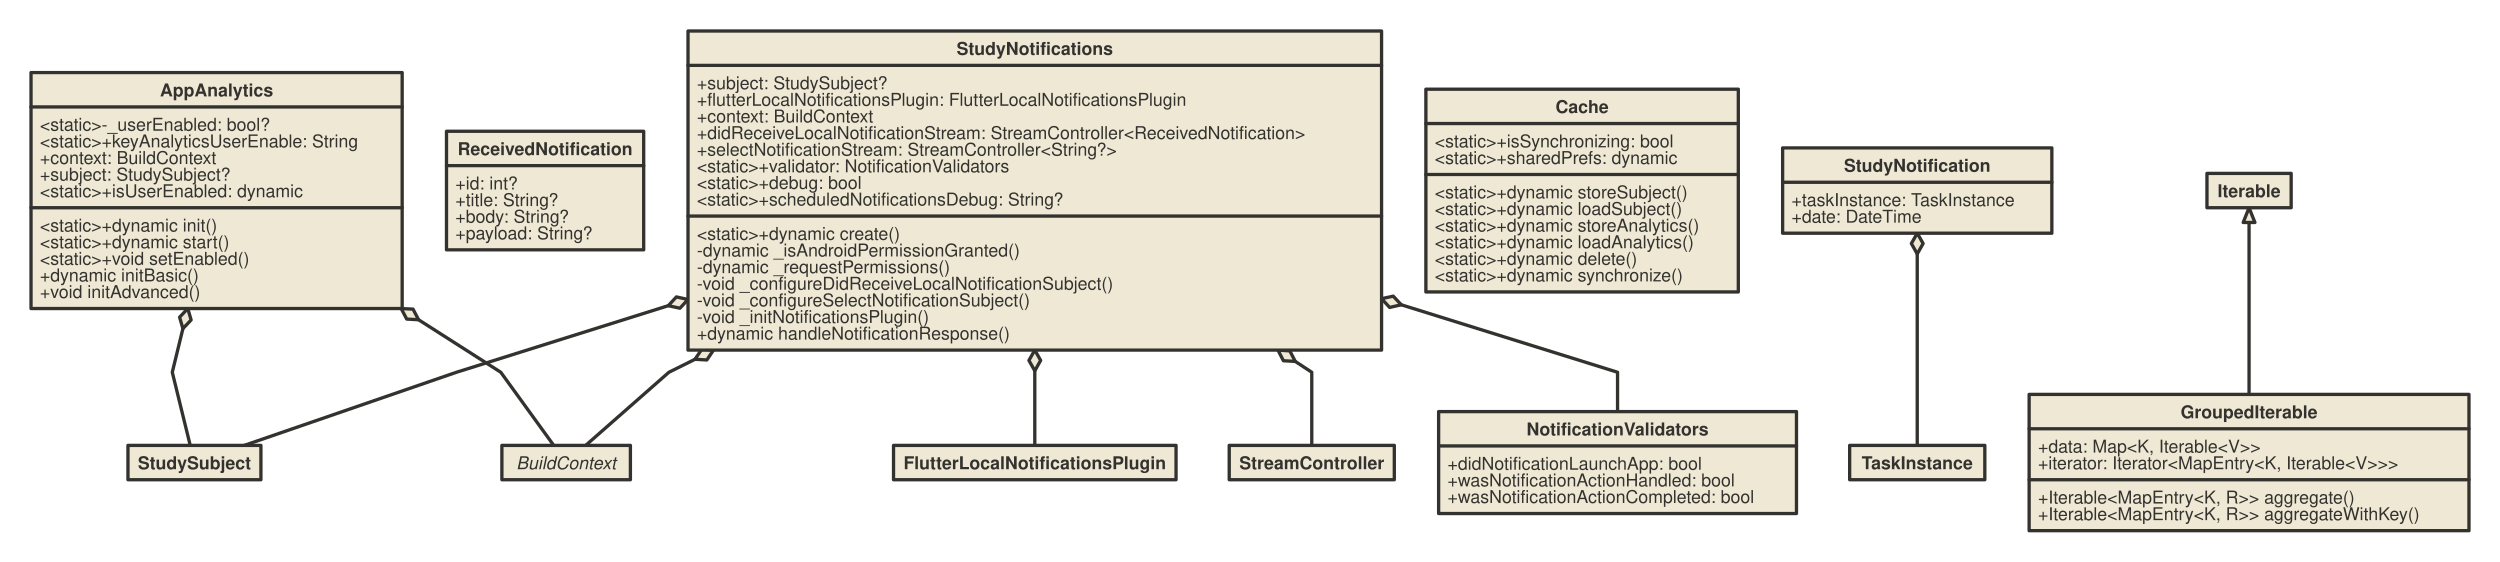
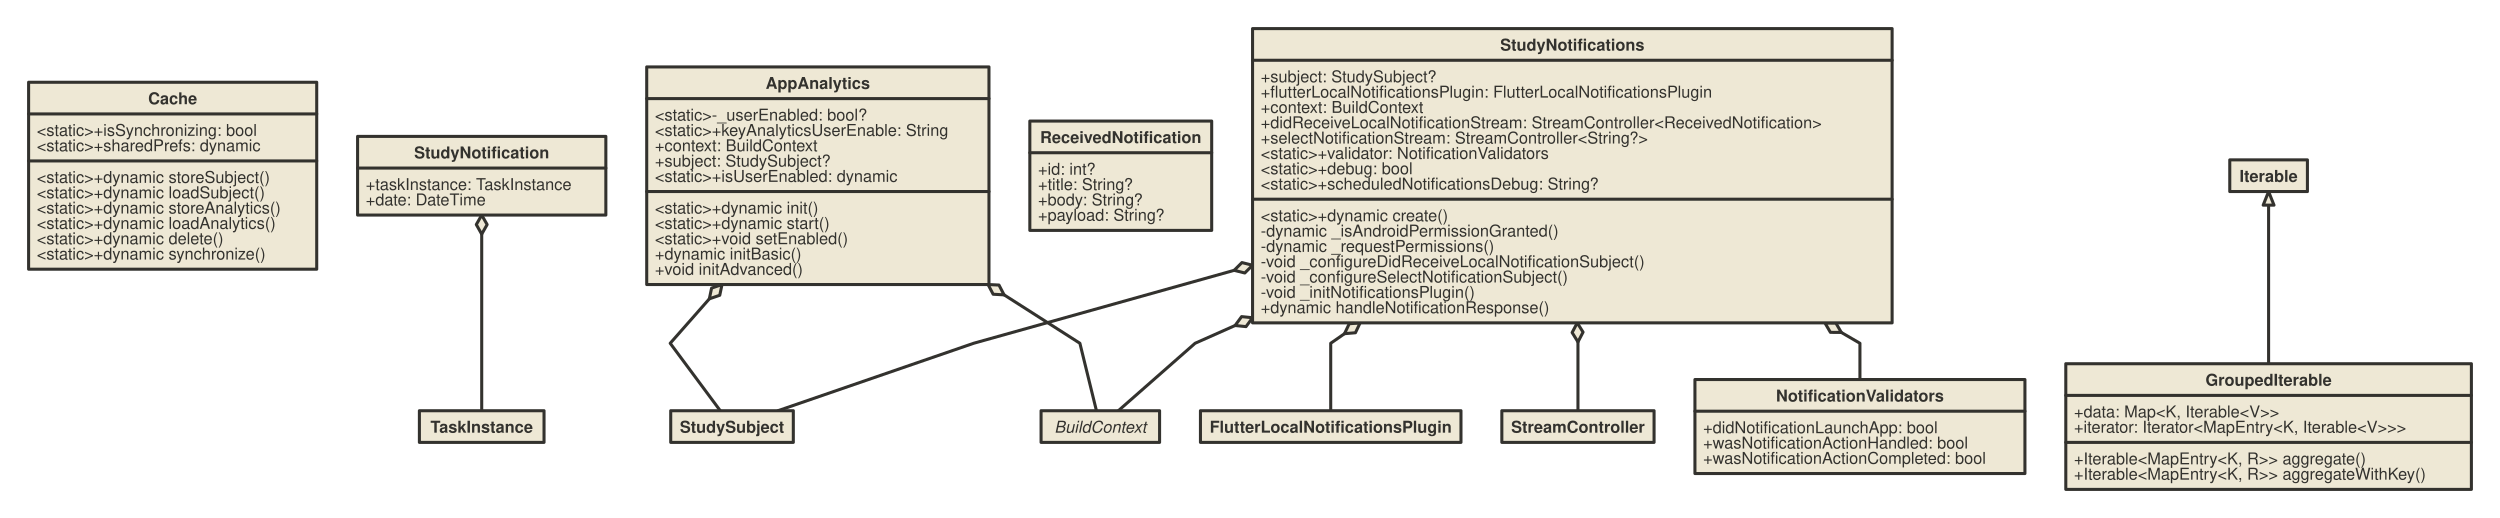
- <svg xmlns="http://www.w3.org/2000/svg" version="1.1" baseProfile="full" width="2256.5" height="507.0" viewbox="0 0 2256.5 507">
+ <svg xmlns="http://www.w3.org/2000/svg" version="1.1" baseProfile="full" width="2447.0" height="507.0" viewbox="0 0 2447 507">
  <g stroke-width="1.0" text-align="left" font="12pt Helvetica, Arial, sans-serif" font-size="12pt" font-family="Helvetica" font-weight="bold" font-style="normal">
    <g font-family="Helvetica" font-size="12pt" font-weight="bold" font-style="normal" stroke-width="3.0" stroke-linejoin="round" stroke-linecap="round" stroke="#33322E">
      <g stroke="transparent" fill="transparent">
-         <rect x="0.0" y="0.0" height="507.0" width="2256.5" stroke="none" />
+         <rect x="0.0" y="0.0" height="507.0" width="2447.0" stroke="none" />
      </g>
      <g transform="translate(8, 8)" fill="#33322E">
        <g transform="translate(20, 20)" fill="#eee8d5" font-family="Helvetica" font-size="12pt" font-weight="normal" font-style="normal">
-           <path d="M575.2 247.9 L384 308 L192.479 374 L192.5 374.0 " fill="none" />
-           <g fill="#eee8d5">
-             <path d="M585.7 250.2 L575.2 247.9 L582.5 240.0 L593.0 242.3 Z" />
-           </g>
-           <path d="M906.0 306.7 L906 308 L906 374 L906.0 374.0 " fill="none" />
-           <g fill="#eee8d5">
-             <path d="M911.3 297.3 L906.0 306.7 L900.7 297.3 L906.0 288.0 Z" />
-           </g>
-           <path d="M599.3 296.3 L575.75 308 L500.64 374 L500.6 374.0 " fill="none" />
-           <g fill="#eee8d5">
-             <path d="M610.0 296.9 L599.3 296.3 L605.3 287.4 L616.0 288.0 Z" />
-           </g>
-           <path d="M1141.1 298.2 L1156 308 L1156 374 L1156.0 374.0 " fill="none" />
-           <g fill="#eee8d5">
-             <path d="M1136.2 288.7 L1141.1 298.2 L1130.4 297.6 L1125.5 288.0 Z" />
-           </g>
-           <path d="M1236.8 247.1 L1432 308 L1432 343.5 L1432.0 343.5 " fill="none" />
-           <g fill="#eee8d5">
-             <path d="M1229.5 239.3 L1236.8 247.1 L1226.3 249.5 L1219.0 241.6 Z" />
-           </g>
-           <path d="M349.8 260.6 L424 308 L471.779 374 L471.8 374.0 " fill="none" />
-           <g fill="#eee8d5">
-             <path d="M344.8 251.0 L349.8 260.6 L339.1 260.0 L334.1 250.5 Z" />
-           </g>
-           <path d="M137.1 268.6 L127.5 308 L143.696 374 L143.7 374.0 " fill="none" />
-           <g fill="#eee8d5">
-             <path d="M144.5 260.8 L137.1 268.6 L134.1 258.3 L141.5 250.5 Z" />
-           </g>
-           <path d="M1702.5 201.2 L1702.5 308 L1702.5 374 L1702.5 374.0 " fill="none" />
-           <g fill="#eee8d5">
-             <path d="M1707.8 191.8 L1702.5 201.2 L1697.2 191.8 L1702.5 182.5 Z" />
-           </g>
-           <path d="M2002.0 172.8 L2002 308 L2002 328 L2002.0 328.0 " fill="none" />
-           <path d="M2007.3 172.8 L2002.0 172.8 L1996.7 172.8 L2002.0 159.5 Z" />
+           <path d="M443.5 201.2 L443.5 308 L443.5 374 L443.5 374.0 " fill="none" />
+           <g fill="#eee8d5">
+             <path d="M448.8 191.8 L443.5 201.2 L438.2 191.8 L443.5 182.5 Z" />
+           </g>
+           <path d="M1180.0 236.6 L925 308 L733.479 374 L733.5 374.0 " fill="none" />
+           <g fill="#eee8d5">
+             <path d="M1190.4 239.2 L1180.0 236.6 L1187.6 229.0 L1198.0 231.6 Z" />
+           </g>
+           <path d="M1288.0 298.6 L1274.5 308 L1274.5 374 L1274.5 374.0 " fill="none" />
+           <g fill="#eee8d5">
+             <path d="M1298.7 297.7 L1288.0 298.6 L1292.6 288.9 L1303.3 288.0 Z" />
+           </g>
+           <path d="M1180.9 290.6 L1141.75 308 L1066.64 374 L1066.6 374.0 " fill="none" />
+           <g fill="#eee8d5">
+             <path d="M1191.6 291.7 L1180.9 290.6 L1187.3 281.9 L1198.0 283.0 Z" />
+           </g>
+           <path d="M1516.5 306.7 L1516.5 308 L1516.5 374 L1516.5 374.0 " fill="none" />
+           <g fill="#eee8d5">
+             <path d="M1521.5 297.1 L1516.5 306.7 L1510.8 297.5 L1515.8 288.0 Z" />
+           </g>
+           <path d="M1774.3 297.4 L1792.5 308 L1792.5 343.5 L1792.5 343.5 " fill="none" />
+           <g fill="#eee8d5">
+             <path d="M1768.9 288.1 L1774.3 297.4 L1763.6 297.3 L1758.2 288.0 Z" />
+           </g>
+           <path d="M954.8 260.6 L1029 308 L1045.196 374 L1045.2 374.0 " fill="none" />
+           <g fill="#eee8d5">
+             <path d="M949.8 251.0 L954.8 260.6 L944.1 260.0 L939.1 250.5 Z" />
+           </g>
+           <path d="M666.3 264.5 L628 308 L676.994 374 L677.0 374.0 " fill="none" />
+           <g fill="#eee8d5">
+             <path d="M676.5 261.0 L666.3 264.5 L668.5 254.0 L678.7 250.5 Z" />
+           </g>
+           <path d="M2192.5 172.8 L2192.5 308 L2192.5 328 L2192.5 328.0 " fill="none" />
+           <path d="M2197.8 172.8 L2192.5 172.8 L2187.2 172.8 L2192.5 159.5 Z" />
+           <g data-name="Cache">
+             <g fill="#eee8d5" stroke="#33322E" data-name="Cache">
+               <rect x="0.0" y="52.5" height="183.0" width="282.0" data-name="Cache" />
+               <path d="M0.0 83.5 L282.0 83.5" fill="none" data-name="Cache" />
+               <path d="M0.0 129.5 L282.0 129.5" fill="none" data-name="Cache" />
+             </g>
+             <g transform="translate(0, 52.5)" font-family="Helvetica" font-size="12pt" font-weight="bold" font-style="normal" data-name="Cache">
+               <g transform="translate(8, 8)" fill="#33322E" text-align="center" data-name="Cache">
+                 <text x="133.0" y="13.5" stroke="none" text-anchor="middle" data-name="Cache">Cache</text>
+               </g>
+             </g>
+             <g transform="translate(0, 83.5)" font-family="Helvetica" font-size="12pt" font-weight="normal" font-style="normal" data-name="Cache">
+               <g transform="translate(8, 8)" fill="#33322E" text-align="left" data-name="Cache">
+                 <text x="0.0" y="13.5" stroke="none" data-name="Cache">&lt;static&gt;+isSynchronizing: bool</text>
+                 <text x="0.0" y="28.5" stroke="none" data-name="Cache">&lt;static&gt;+sharedPrefs: dynamic</text>
+               </g>
+             </g>
+             <g transform="translate(0, 129.5)" font-family="Helvetica" font-size="12pt" font-weight="normal" font-style="normal" data-name="Cache">
+               <g transform="translate(8, 8)" fill="#33322E" text-align="left" data-name="Cache">
+                 <text x="0.0" y="13.5" stroke="none" data-name="Cache">&lt;static&gt;+dynamic storeSubject()</text>
+                 <text x="0.0" y="28.5" stroke="none" data-name="Cache">&lt;static&gt;+dynamic loadSubject()</text>
+                 <text x="0.0" y="43.5" stroke="none" data-name="Cache">&lt;static&gt;+dynamic storeAnalytics()</text>
+                 <text x="0.0" y="58.5" stroke="none" data-name="Cache">&lt;static&gt;+dynamic loadAnalytics()</text>
+                 <text x="0.0" y="73.5" stroke="none" data-name="Cache">&lt;static&gt;+dynamic delete()</text>
+                 <text x="0.0" y="88.5" stroke="none" data-name="Cache">&lt;static&gt;+dynamic synchronize()</text>
+               </g>
+             </g>
+           </g>
+           <g data-name="StudyNotification">
+             <g fill="#eee8d5" stroke="#33322E" data-name="StudyNotification">
+               <rect x="322.0" y="105.5" height="77.0" width="243.0" data-name="StudyNotification" />
+               <path d="M322.0 136.5 L565.0 136.5" fill="none" data-name="StudyNotification" />
+             </g>
+             <g transform="translate(322, 105.5)" font-family="Helvetica" font-size="12pt" font-weight="bold" font-style="normal" data-name="StudyNotification">
+               <g transform="translate(8, 8)" fill="#33322E" text-align="center" data-name="StudyNotification">
+                 <text x="113.5" y="13.5" stroke="none" text-anchor="middle" data-name="StudyNotification">StudyNotification</text>
+               </g>
+             </g>
+             <g transform="translate(322, 136.5)" font-family="Helvetica" font-size="12pt" font-weight="normal" font-style="normal" data-name="StudyNotification">
+               <g transform="translate(8, 8)" fill="#33322E" text-align="left" data-name="StudyNotification">
+                 <text x="0.0" y="13.5" stroke="none" data-name="StudyNotification">+taskInstance: TaskInstance</text>
+                 <text x="0.0" y="28.5" stroke="none" data-name="StudyNotification">+date: DateTime</text>
+               </g>
+             </g>
+           </g>
+           <g data-name="TaskInstance">
+             <g fill="#eee8d5" stroke="#33322E" data-name="TaskInstance">
+               <rect x="382.5" y="374.0" height="31.0" width="122.0" data-name="TaskInstance" />
+             </g>
+             <g transform="translate(382.5, 374)" font-family="Helvetica" font-size="12pt" font-weight="bold" font-style="normal" data-name="TaskInstance">
+               <g transform="translate(8, 8)" fill="#33322E" text-align="center" data-name="TaskInstance">
+                 <text x="53.0" y="13.5" stroke="none" text-anchor="middle" data-name="TaskInstance">TaskInstance</text>
+               </g>
+             </g>
+           </g>
          <g data-name="NotificationValidators">
            <g fill="#eee8d5" stroke="#33322E" data-name="NotificationValidators">
-               <rect x="1270.5" y="343.5" height="92.0" width="323.0" data-name="NotificationValidators" />
-               <path d="M1270.5 374.5 L1593.5 374.5" fill="none" data-name="NotificationValidators" />
-             </g>
-             <g transform="translate(1270.5, 343.5)" font-family="Helvetica" font-size="12pt" font-weight="bold" font-style="normal" data-name="NotificationValidators">
+               <rect x="1631.0" y="343.5" height="92.0" width="323.0" data-name="NotificationValidators" />
+               <path d="M1631.0 374.5 L1954.0 374.5" fill="none" data-name="NotificationValidators" />
+             </g>
+             <g transform="translate(1631, 343.5)" font-family="Helvetica" font-size="12pt" font-weight="bold" font-style="normal" data-name="NotificationValidators">
              <g transform="translate(8, 8)" fill="#33322E" text-align="center" data-name="NotificationValidators">
                <text x="153.5" y="13.5" stroke="none" text-anchor="middle" data-name="NotificationValidators">NotificationValidators</text>
              </g>
            </g>
-             <g transform="translate(1270.5, 374.5)" font-family="Helvetica" font-size="12pt" font-weight="normal" font-style="normal" data-name="NotificationValidators">
+             <g transform="translate(1631, 374.5)" font-family="Helvetica" font-size="12pt" font-weight="normal" font-style="normal" data-name="NotificationValidators">
              <g transform="translate(8, 8)" fill="#33322E" text-align="left" data-name="NotificationValidators">
                <text x="0.0" y="13.5" stroke="none" data-name="NotificationValidators">+didNotificationLaunchApp: bool</text>
                <text x="0.0" y="28.5" stroke="none" data-name="NotificationValidators">+wasNotificationActionHandled: bool</text>
                <text x="0.0" y="43.5" stroke="none" data-name="NotificationValidators">+wasNotificationActionCompleted: bool</text>
              </g>
            </g>
          </g>
          <g data-name="StudyNotifications">
            <g fill="#eee8d5" stroke="#33322E" data-name="StudyNotifications">
-               <rect x="593.0" y="0.0" height="288.0" width="626.0" data-name="StudyNotifications" />
-               <path d="M593.0 31.0 L1219.0 31.0" fill="none" data-name="StudyNotifications" />
-               <path d="M593.0 167.0 L1219.0 167.0" fill="none" data-name="StudyNotifications" />
-             </g>
-             <g transform="translate(593, 0)" font-family="Helvetica" font-size="12pt" font-weight="bold" font-style="normal" data-name="StudyNotifications">
+               <rect x="1198.0" y="0.0" height="288.0" width="626.0" data-name="StudyNotifications" />
+               <path d="M1198.0 31.0 L1824.0 31.0" fill="none" data-name="StudyNotifications" />
+               <path d="M1198.0 167.0 L1824.0 167.0" fill="none" data-name="StudyNotifications" />
+             </g>
+             <g transform="translate(1198, 0)" font-family="Helvetica" font-size="12pt" font-weight="bold" font-style="normal" data-name="StudyNotifications">
              <g transform="translate(8, 8)" fill="#33322E" text-align="center" data-name="StudyNotifications">
                <text x="305.0" y="13.5" stroke="none" text-anchor="middle" data-name="StudyNotifications">StudyNotifications</text>
              </g>
            </g>
-             <g transform="translate(593, 31)" font-family="Helvetica" font-size="12pt" font-weight="normal" font-style="normal" data-name="StudyNotifications">
+             <g transform="translate(1198, 31)" font-family="Helvetica" font-size="12pt" font-weight="normal" font-style="normal" data-name="StudyNotifications">
              <g transform="translate(8, 8)" fill="#33322E" text-align="left" data-name="StudyNotifications">
                <text x="0.0" y="13.5" stroke="none" data-name="StudyNotifications">+subject: StudySubject?</text>
                <text x="0.0" y="28.5" stroke="none" data-name="StudyNotifications">+flutterLocalNotificationsPlugin: FlutterLocalNotificationsPlugin</text>
                <text x="0.0" y="43.5" stroke="none" data-name="StudyNotifications">+context: BuildContext</text>
                <text x="0.0" y="58.5" stroke="none" data-name="StudyNotifications">+didReceiveLocalNotificationStream: StreamController&lt;ReceivedNotification&gt;</text>
                <text x="0.0" y="73.5" stroke="none" data-name="StudyNotifications">+selectNotificationStream: StreamController&lt;String?&gt;</text>
                <text x="0.0" y="88.5" stroke="none" data-name="StudyNotifications">&lt;static&gt;+validator: NotificationValidators</text>
                <text x="0.0" y="103.5" stroke="none" data-name="StudyNotifications">&lt;static&gt;+debug: bool</text>
                <text x="0.0" y="118.5" stroke="none" data-name="StudyNotifications">&lt;static&gt;+scheduledNotificationsDebug: String?</text>
              </g>
            </g>
-             <g transform="translate(593, 167)" font-family="Helvetica" font-size="12pt" font-weight="normal" font-style="normal" data-name="StudyNotifications">
+             <g transform="translate(1198, 167)" font-family="Helvetica" font-size="12pt" font-weight="normal" font-style="normal" data-name="StudyNotifications">
              <g transform="translate(8, 8)" fill="#33322E" text-align="left" data-name="StudyNotifications">
                <text x="0.0" y="13.5" stroke="none" data-name="StudyNotifications">&lt;static&gt;+dynamic create()</text>
                <text x="0.0" y="28.5" stroke="none" data-name="StudyNotifications">-dynamic _isAndroidPermissionGranted()</text>
                <text x="0.0" y="43.5" stroke="none" data-name="StudyNotifications">-dynamic _requestPermissions()</text>
                <text x="0.0" y="58.5" stroke="none" data-name="StudyNotifications">-void _configureDidReceiveLocalNotificationSubject()</text>
                <text x="0.0" y="73.5" stroke="none" data-name="StudyNotifications">-void _configureSelectNotificationSubject()</text>
                <text x="0.0" y="88.5" stroke="none" data-name="StudyNotifications">-void _initNotificationsPlugin()</text>
                <text x="0.0" y="103.5" stroke="none" data-name="StudyNotifications">+dynamic handleNotificationResponse()</text>
              </g>
            </g>
          </g>
          <g data-name="StudySubject">
            <g fill="#eee8d5" stroke="#33322E" data-name="StudySubject">
-               <rect x="87.5" y="374.0" height="31.0" width="120.0" data-name="StudySubject" />
-             </g>
-             <g transform="translate(87.5, 374)" font-family="Helvetica" font-size="12pt" font-weight="bold" font-style="normal" data-name="StudySubject">
+               <rect x="628.5" y="374.0" height="31.0" width="120.0" data-name="StudySubject" />
+             </g>
+             <g transform="translate(628.5, 374)" font-family="Helvetica" font-size="12pt" font-weight="bold" font-style="normal" data-name="StudySubject">
              <g transform="translate(8, 8)" fill="#33322E" text-align="center" data-name="StudySubject">
                <text x="52.0" y="13.5" stroke="none" text-anchor="middle" data-name="StudySubject">StudySubject</text>
              </g>
            </g>
          </g>
          <g data-name="FlutterLocalNotificationsPlugin">
            <g fill="#eee8d5" stroke="#33322E" data-name="FlutterLocalNotificationsPlugin">
-               <rect x="778.5" y="374.0" height="31.0" width="255.0" data-name="FlutterLocalNotificationsPlugin" />
-             </g>
-             <g transform="translate(778.5, 374)" font-family="Helvetica" font-size="12pt" font-weight="bold" font-style="normal" data-name="FlutterLocalNotificationsPlugin">
+               <rect x="1147.0" y="374.0" height="31.0" width="255.0" data-name="FlutterLocalNotificationsPlugin" />
+             </g>
+             <g transform="translate(1147, 374)" font-family="Helvetica" font-size="12pt" font-weight="bold" font-style="normal" data-name="FlutterLocalNotificationsPlugin">
              <g transform="translate(8, 8)" fill="#33322E" text-align="center" data-name="FlutterLocalNotificationsPlugin">
                <text x="119.5" y="13.5" stroke="none" text-anchor="middle" data-name="FlutterLocalNotificationsPlugin">FlutterLocalNotificationsPlugin</text>
              </g>
            </g>
          </g>
          <g data-name="BuildContext">
            <g fill="#eee8d5" stroke="#33322E" data-name="BuildContext">
-               <rect x="425.0" y="374.0" height="31.0" width="116.0" data-name="BuildContext" />
-             </g>
-             <g transform="translate(425, 374)" font-family="Helvetica" font-size="12pt" font-weight="normal" font-style="italic" data-name="BuildContext">
+               <rect x="991.0" y="374.0" height="31.0" width="116.0" data-name="BuildContext" />
+             </g>
+             <g transform="translate(991, 374)" font-family="Helvetica" font-size="12pt" font-weight="normal" font-style="italic" data-name="BuildContext">
              <g transform="translate(8, 8)" fill="#33322E" text-align="center" data-name="BuildContext">
                <text x="50.0" y="13.5" stroke="none" text-anchor="middle" data-name="BuildContext">BuildContext</text>
              </g>
            </g>
          </g>
          <g data-name="StreamController">
            <g fill="#eee8d5" stroke="#33322E" data-name="StreamController">
-               <rect x="1081.5" y="374.0" height="31.0" width="149.0" data-name="StreamController" />
-             </g>
-             <g transform="translate(1081.5, 374)" font-family="Helvetica" font-size="12pt" font-weight="bold" font-style="normal" data-name="StreamController">
+               <rect x="1442.0" y="374.0" height="31.0" width="149.0" data-name="StreamController" />
+             </g>
+             <g transform="translate(1442, 374)" font-family="Helvetica" font-size="12pt" font-weight="bold" font-style="normal" data-name="StreamController">
              <g transform="translate(8, 8)" fill="#33322E" text-align="center" data-name="StreamController">
                <text x="66.5" y="13.5" stroke="none" text-anchor="middle" data-name="StreamController">StreamController</text>
              </g>
            </g>
          </g>
          <g data-name="ReceivedNotification">
            <g fill="#eee8d5" stroke="#33322E" data-name="ReceivedNotification">
-               <rect x="375.0" y="90.5" height="107.0" width="178.0" data-name="ReceivedNotification" />
-               <path d="M375.0 121.5 L553.0 121.5" fill="none" data-name="ReceivedNotification" />
-             </g>
-             <g transform="translate(375, 90.5)" font-family="Helvetica" font-size="12pt" font-weight="bold" font-style="normal" data-name="ReceivedNotification">
+               <rect x="980.0" y="90.5" height="107.0" width="178.0" data-name="ReceivedNotification" />
+               <path d="M980.0 121.5 L1158.0 121.5" fill="none" data-name="ReceivedNotification" />
+             </g>
+             <g transform="translate(980, 90.5)" font-family="Helvetica" font-size="12pt" font-weight="bold" font-style="normal" data-name="ReceivedNotification">
              <g transform="translate(8, 8)" fill="#33322E" text-align="center" data-name="ReceivedNotification">
                <text x="81.0" y="13.5" stroke="none" text-anchor="middle" data-name="ReceivedNotification">ReceivedNotification</text>
              </g>
            </g>
-             <g transform="translate(375, 121.5)" font-family="Helvetica" font-size="12pt" font-weight="normal" font-style="normal" data-name="ReceivedNotification">
+             <g transform="translate(980, 121.5)" font-family="Helvetica" font-size="12pt" font-weight="normal" font-style="normal" data-name="ReceivedNotification">
              <g transform="translate(8, 8)" fill="#33322E" text-align="left" data-name="ReceivedNotification">
                <text x="0.0" y="13.5" stroke="none" data-name="ReceivedNotification">+id: int?</text>
                <text x="0.0" y="28.5" stroke="none" data-name="ReceivedNotification">+title: String?</text>
                <text x="0.0" y="43.5" stroke="none" data-name="ReceivedNotification">+body: String?</text>
                <text x="0.0" y="58.5" stroke="none" data-name="ReceivedNotification">+payload: String?</text>
              </g>
            </g>
          </g>
          <g data-name="AppAnalytics">
            <g fill="#eee8d5" stroke="#33322E" data-name="AppAnalytics">
-               <rect x="0.0" y="37.5" height="213.0" width="335.0" data-name="AppAnalytics" />
-               <path d="M0.0 68.5 L335.0 68.5" fill="none" data-name="AppAnalytics" />
-               <path d="M0.0 159.5 L335.0 159.5" fill="none" data-name="AppAnalytics" />
-             </g>
-             <g transform="translate(0, 37.5)" font-family="Helvetica" font-size="12pt" font-weight="bold" font-style="normal" data-name="AppAnalytics">
+               <rect x="605.0" y="37.5" height="213.0" width="335.0" data-name="AppAnalytics" />
+               <path d="M605.0 68.5 L940.0 68.5" fill="none" data-name="AppAnalytics" />
+               <path d="M605.0 159.5 L940.0 159.5" fill="none" data-name="AppAnalytics" />
+             </g>
+             <g transform="translate(605, 37.5)" font-family="Helvetica" font-size="12pt" font-weight="bold" font-style="normal" data-name="AppAnalytics">
              <g transform="translate(8, 8)" fill="#33322E" text-align="center" data-name="AppAnalytics">
                <text x="159.5" y="13.5" stroke="none" text-anchor="middle" data-name="AppAnalytics">AppAnalytics</text>
              </g>
            </g>
-             <g transform="translate(0, 68.5)" font-family="Helvetica" font-size="12pt" font-weight="normal" font-style="normal" data-name="AppAnalytics">
+             <g transform="translate(605, 68.5)" font-family="Helvetica" font-size="12pt" font-weight="normal" font-style="normal" data-name="AppAnalytics">
              <g transform="translate(8, 8)" fill="#33322E" text-align="left" data-name="AppAnalytics">
                <text x="0.0" y="13.5" stroke="none" data-name="AppAnalytics">&lt;static&gt;-_userEnabled: bool?</text>
                <text x="0.0" y="28.5" stroke="none" data-name="AppAnalytics">&lt;static&gt;+keyAnalyticsUserEnable: String</text>
                <text x="0.0" y="43.5" stroke="none" data-name="AppAnalytics">+context: BuildContext</text>
                <text x="0.0" y="58.5" stroke="none" data-name="AppAnalytics">+subject: StudySubject?</text>
                <text x="0.0" y="73.5" stroke="none" data-name="AppAnalytics">&lt;static&gt;+isUserEnabled: dynamic</text>
              </g>
            </g>
-             <g transform="translate(0, 159.5)" font-family="Helvetica" font-size="12pt" font-weight="normal" font-style="normal" data-name="AppAnalytics">
+             <g transform="translate(605, 159.5)" font-family="Helvetica" font-size="12pt" font-weight="normal" font-style="normal" data-name="AppAnalytics">
              <g transform="translate(8, 8)" fill="#33322E" text-align="left" data-name="AppAnalytics">
                <text x="0.0" y="13.5" stroke="none" data-name="AppAnalytics">&lt;static&gt;+dynamic init()</text>
                <text x="0.0" y="28.5" stroke="none" data-name="AppAnalytics">&lt;static&gt;+dynamic start()</text>
                <text x="0.0" y="43.5" stroke="none" data-name="AppAnalytics">&lt;static&gt;+void setEnabled()</text>
                <text x="0.0" y="58.5" stroke="none" data-name="AppAnalytics">+dynamic initBasic()</text>
                <text x="0.0" y="73.5" stroke="none" data-name="AppAnalytics">+void initAdvanced()</text>
              </g>
            </g>
          </g>
-           <g data-name="Cache">
-             <g fill="#eee8d5" stroke="#33322E" data-name="Cache">
-               <rect x="1259.0" y="52.5" height="183.0" width="282.0" data-name="Cache" />
-               <path d="M1259.0 83.5 L1541.0 83.5" fill="none" data-name="Cache" />
-               <path d="M1259.0 129.5 L1541.0 129.5" fill="none" data-name="Cache" />
-             </g>
-             <g transform="translate(1259, 52.5)" font-family="Helvetica" font-size="12pt" font-weight="bold" font-style="normal" data-name="Cache">
-               <g transform="translate(8, 8)" fill="#33322E" text-align="center" data-name="Cache">
-                 <text x="133.0" y="13.5" stroke="none" text-anchor="middle" data-name="Cache">Cache</text>
-               </g>
-             </g>
-             <g transform="translate(1259, 83.5)" font-family="Helvetica" font-size="12pt" font-weight="normal" font-style="normal" data-name="Cache">
-               <g transform="translate(8, 8)" fill="#33322E" text-align="left" data-name="Cache">
-                 <text x="0.0" y="13.5" stroke="none" data-name="Cache">&lt;static&gt;+isSynchronizing: bool</text>
-                 <text x="0.0" y="28.5" stroke="none" data-name="Cache">&lt;static&gt;+sharedPrefs: dynamic</text>
-               </g>
-             </g>
-             <g transform="translate(1259, 129.5)" font-family="Helvetica" font-size="12pt" font-weight="normal" font-style="normal" data-name="Cache">
-               <g transform="translate(8, 8)" fill="#33322E" text-align="left" data-name="Cache">
-                 <text x="0.0" y="13.5" stroke="none" data-name="Cache">&lt;static&gt;+dynamic storeSubject()</text>
-                 <text x="0.0" y="28.5" stroke="none" data-name="Cache">&lt;static&gt;+dynamic loadSubject()</text>
-                 <text x="0.0" y="43.5" stroke="none" data-name="Cache">&lt;static&gt;+dynamic storeAnalytics()</text>
-                 <text x="0.0" y="58.5" stroke="none" data-name="Cache">&lt;static&gt;+dynamic loadAnalytics()</text>
-                 <text x="0.0" y="73.5" stroke="none" data-name="Cache">&lt;static&gt;+dynamic delete()</text>
-                 <text x="0.0" y="88.5" stroke="none" data-name="Cache">&lt;static&gt;+dynamic synchronize()</text>
-               </g>
-             </g>
-           </g>
-           <g data-name="StudyNotification">
-             <g fill="#eee8d5" stroke="#33322E" data-name="StudyNotification">
-               <rect x="1581.0" y="105.5" height="77.0" width="243.0" data-name="StudyNotification" />
-               <path d="M1581.0 136.5 L1824.0 136.5" fill="none" data-name="StudyNotification" />
-             </g>
-             <g transform="translate(1581, 105.5)" font-family="Helvetica" font-size="12pt" font-weight="bold" font-style="normal" data-name="StudyNotification">
-               <g transform="translate(8, 8)" fill="#33322E" text-align="center" data-name="StudyNotification">
-                 <text x="113.5" y="13.5" stroke="none" text-anchor="middle" data-name="StudyNotification">StudyNotification</text>
-               </g>
-             </g>
-             <g transform="translate(1581, 136.5)" font-family="Helvetica" font-size="12pt" font-weight="normal" font-style="normal" data-name="StudyNotification">
-               <g transform="translate(8, 8)" fill="#33322E" text-align="left" data-name="StudyNotification">
-                 <text x="0.0" y="13.5" stroke="none" data-name="StudyNotification">+taskInstance: TaskInstance</text>
-                 <text x="0.0" y="28.5" stroke="none" data-name="StudyNotification">+date: DateTime</text>
-               </g>
-             </g>
-           </g>
-           <g data-name="TaskInstance">
-             <g fill="#eee8d5" stroke="#33322E" data-name="TaskInstance">
-               <rect x="1641.5" y="374.0" height="31.0" width="122.0" data-name="TaskInstance" />
-             </g>
-             <g transform="translate(1641.5, 374)" font-family="Helvetica" font-size="12pt" font-weight="bold" font-style="normal" data-name="TaskInstance">
-               <g transform="translate(8, 8)" fill="#33322E" text-align="center" data-name="TaskInstance">
-                 <text x="53.0" y="13.5" stroke="none" text-anchor="middle" data-name="TaskInstance">TaskInstance</text>
-               </g>
-             </g>
-           </g>
          <g data-name="GroupedIterable">
            <g fill="#eee8d5" stroke="#33322E" data-name="GroupedIterable">
-               <rect x="1803.5" y="328.0" height="123.0" width="397.0" data-name="GroupedIterable" />
-               <path d="M1803.5 359.0 L2200.5 359.0" fill="none" data-name="GroupedIterable" />
-               <path d="M1803.5 405.0 L2200.5 405.0" fill="none" data-name="GroupedIterable" />
-             </g>
-             <g transform="translate(1803.5, 328)" font-family="Helvetica" font-size="12pt" font-weight="bold" font-style="normal" data-name="GroupedIterable">
+               <rect x="1994.0" y="328.0" height="123.0" width="397.0" data-name="GroupedIterable" />
+               <path d="M1994.0 359.0 L2391.0 359.0" fill="none" data-name="GroupedIterable" />
+               <path d="M1994.0 405.0 L2391.0 405.0" fill="none" data-name="GroupedIterable" />
+             </g>
+             <g transform="translate(1994, 328)" font-family="Helvetica" font-size="12pt" font-weight="bold" font-style="normal" data-name="GroupedIterable">
              <g transform="translate(8, 8)" fill="#33322E" text-align="center" data-name="GroupedIterable">
                <text x="190.5" y="13.5" stroke="none" text-anchor="middle" data-name="GroupedIterable">GroupedIterable</text>
              </g>
            </g>
-             <g transform="translate(1803.5, 359)" font-family="Helvetica" font-size="12pt" font-weight="normal" font-style="normal" data-name="GroupedIterable">
+             <g transform="translate(1994, 359)" font-family="Helvetica" font-size="12pt" font-weight="normal" font-style="normal" data-name="GroupedIterable">
              <g transform="translate(8, 8)" fill="#33322E" text-align="left" data-name="GroupedIterable">
                <text x="0.0" y="13.5" stroke="none" data-name="GroupedIterable">+data: Map&lt;K, Iterable&lt;V&gt;&gt;</text>
                <text x="0.0" y="28.5" stroke="none" data-name="GroupedIterable">+iterator: Iterator&lt;MapEntry&lt;K, Iterable&lt;V&gt;&gt;&gt;</text>
              </g>
            </g>
-             <g transform="translate(1803.5, 405)" font-family="Helvetica" font-size="12pt" font-weight="normal" font-style="normal" data-name="GroupedIterable">
+             <g transform="translate(1994, 405)" font-family="Helvetica" font-size="12pt" font-weight="normal" font-style="normal" data-name="GroupedIterable">
              <g transform="translate(8, 8)" fill="#33322E" text-align="left" data-name="GroupedIterable">
                <text x="0.0" y="13.5" stroke="none" data-name="GroupedIterable">+Iterable&lt;MapEntry&lt;K, R&gt;&gt; aggregate()</text>
                <text x="0.0" y="28.5" stroke="none" data-name="GroupedIterable">+Iterable&lt;MapEntry&lt;K, R&gt;&gt; aggregateWithKey()</text>
              </g>
            </g>
          </g>
          <g data-name="Iterable">
            <g fill="#eee8d5" stroke="#33322E" data-name="Iterable">
-               <rect x="1964.0" y="128.5" height="31.0" width="76.0" data-name="Iterable" />
-             </g>
-             <g transform="translate(1964, 128.5)" font-family="Helvetica" font-size="12pt" font-weight="bold" font-style="normal" data-name="Iterable">
+               <rect x="2154.5" y="128.5" height="31.0" width="76.0" data-name="Iterable" />
+             </g>
+             <g transform="translate(2154.5, 128.5)" font-family="Helvetica" font-size="12pt" font-weight="bold" font-style="normal" data-name="Iterable">
              <g transform="translate(8, 8)" fill="#33322E" text-align="center" data-name="Iterable">
                <text x="30.0" y="13.5" stroke="none" text-anchor="middle" data-name="Iterable">Iterable</text>
              </g>
            </g>
          </g>
        </g>
      </g>
    </g>
  </g>
</svg>
